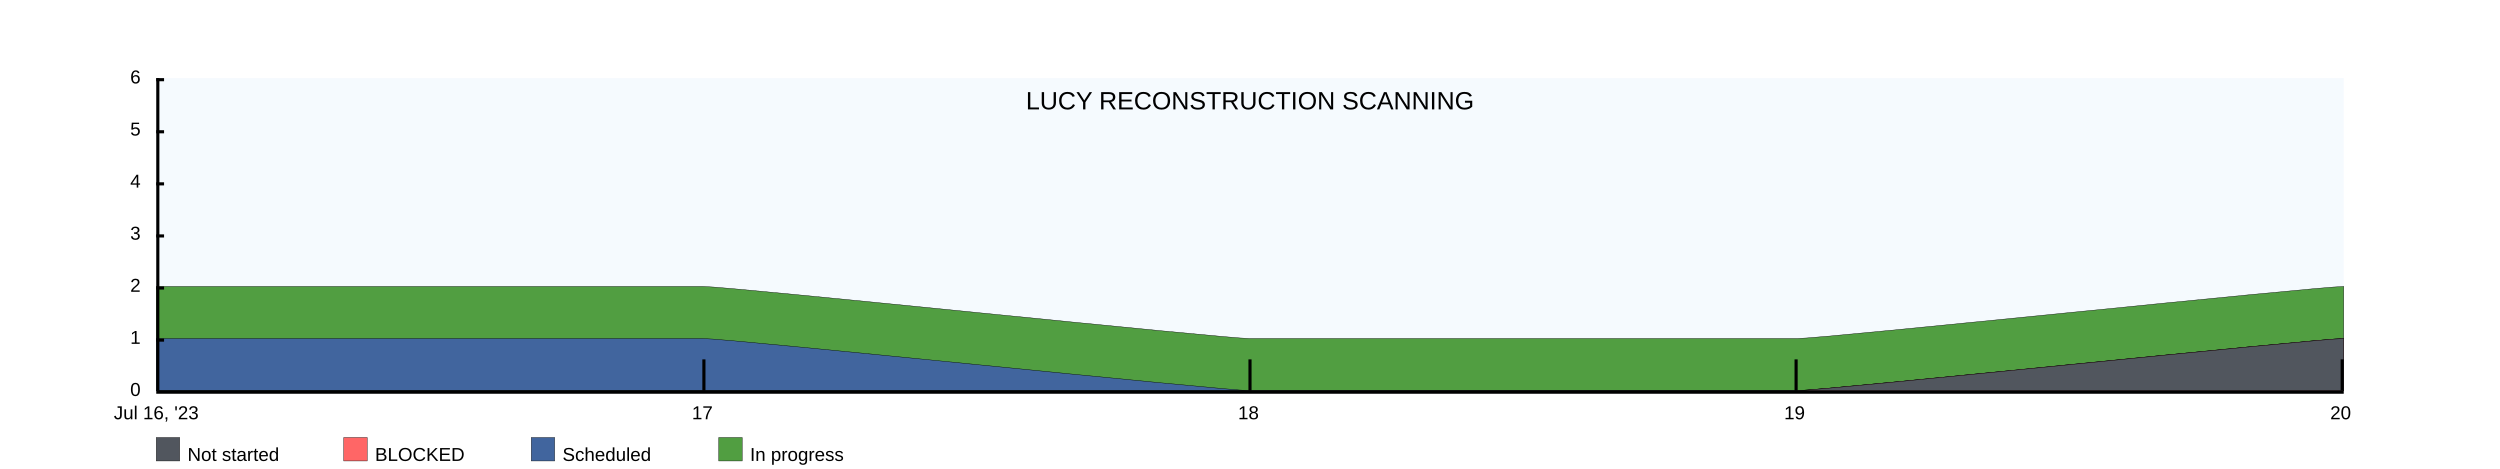
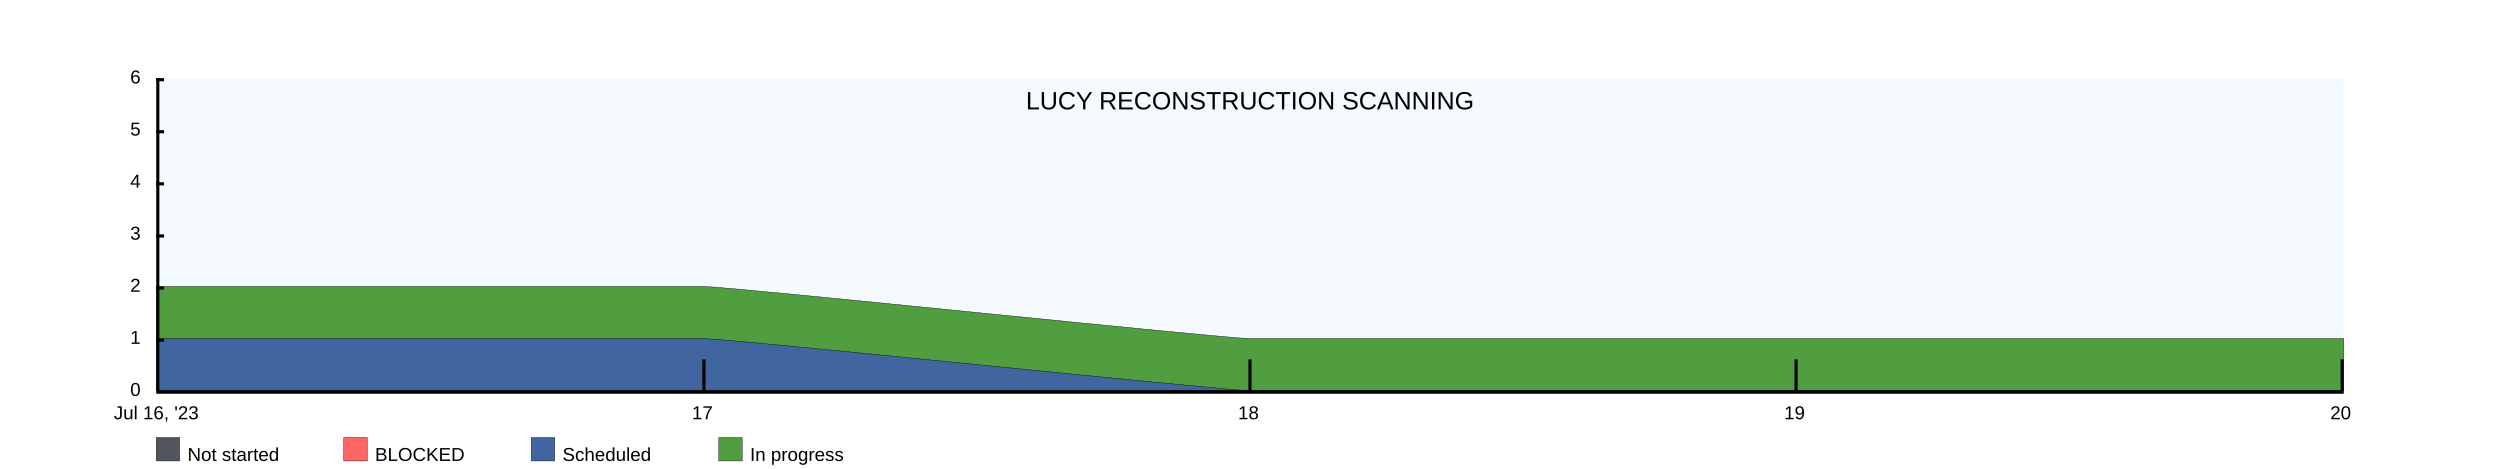
<svg xmlns="http://www.w3.org/2000/svg" width="1600" height="300">
  <rect x="100" y="50" width="1400" height="200" fill="rgba(221, 239, 250, .3)" />
  <clipPath id="theGraph">
    <rect x="100" y="50" width="1400" height="200" fill="black" />
  </clipPath>
  <rect x="100" y="280" width="15" height="15" fill="#51565E" stroke="black" stroke-width="0.25" />
  <text x="120" y="295" font-family="Arial" font-size="12" fill="black">Not started</text>
  <rect x="220" y="280" width="15" height="15" fill="#FF6666" stroke="black" stroke-width="0.25" />
  <text x="240" y="295" font-family="Arial" font-size="12" fill="black">BLOCKED</text>
  <rect x="340" y="280" width="15" height="15" fill="#41659E" stroke="black" stroke-width="0.25" />
  <text x="360" y="295" font-family="Arial" font-size="12" fill="black">Scheduled</text>
  <rect x="460" y="280" width="15" height="15" fill="#519E41" stroke="black" stroke-width="0.25" />
  <text x="480" y="295" font-family="Arial" font-size="12" fill="black">In progress</text>
-   <path d="M 100 183.333 M 100 183.333 C 100 183.333 450 183.333 450 183.333 C 466.667 183.333 783.333 216.667 800 216.667 C 800 216.667 1150 216.667 1150 216.667 C 1166.667 216.667 1483.333 183.333 1500 183.333 C 1500 183.333 1500 250 1500 250 C 1500 250 100 250 100 250 Z" fill="#519E41" stroke="black" stroke-width="0.25" />
-   <path d="M 100 216.667 M 100 216.667 C 100 216.667 450 216.667 450 216.667 C 466.667 216.667 783.333 250 800 250 C 800 250 1150 250 1150 250 C 1166.667 250 1483.333 216.667 1500 216.667 C 1500 216.667 1500 250 1500 250 C 1500 250 100 250 100 250 Z" fill="#41659E" stroke="black" stroke-width="0.25" />
-   <path d="M 100 250 M 100 250 C 100 250 450 250 450 250 C 450 250 800 250 800 250 C 800 250 1150 250 1150 250 C 1166.667 250 1483.333 216.667 1500 216.667 C 1500 216.667 1500 250 1500 250 C 1500 250 100 250 100 250 Z" fill="#FF6666" stroke="black" stroke-width="0.25" />
-   <path d="M 100 250 M 100 250 C 100 250 450 250 450 250 C 450 250 800 250 800 250 C 800 250 1150 250 1150 250 C 1166.667 250 1483.333 216.667 1500 216.667 C 1500 216.667 1500 250 1500 250 C 1500 250 100 250 100 250 Z" fill="#51565E" stroke="black" stroke-width="0.25" />
+   <path d="M 100 183.333 M 100 183.333 C 100 183.333 450 183.333 450 183.333 C 466.667 183.333 783.333 216.667 800 216.667 C 800 216.667 1150 216.667 1150 216.667 C 1150 216.667 1500 216.667 1500 216.667 C 1500 216.667 1500 250 1500 250 C 1500 250 100 250 100 250 Z" fill="#519E41" stroke="black" stroke-width="0.25" />
+   <path d="M 100 216.667 M 100 216.667 C 100 216.667 450 216.667 450 216.667 C 466.667 216.667 783.333 250 800 250 C 800 250 1150 250 1150 250 C 1150 250 1500 250 1500 250 C 1500 250 1500 250 1500 250 C 1500 250 100 250 100 250 Z" fill="#41659E" stroke="black" stroke-width="0.25" />
+   <path d="M 100 250 M 100 250 C 100 250 450 250 450 250 C 450 250 800 250 800 250 C 800 250 1150 250 1150 250 C 1150 250 1500 250 1500 250 C 1500 250 1500 250 1500 250 C 1500 250 100 250 100 250 Z" fill="#FF6666" stroke="black" stroke-width="0.25" />
+   <path d="M 100 250 M 100 250 C 100 250 450 250 450 250 C 450 250 800 250 800 250 C 800 250 1150 250 1150 250 C 1150 250 1500 250 1500 250 C 1500 250 1500 250 1500 250 C 1500 250 100 250 100 250 Z" fill="#51565E" stroke="black" stroke-width="0.25" />
  <text x="800" y="70" font-family="Arial" font-size="16" fill="black" text-anchor="middle" alignment-baseline="middle">LUCY RECONSTRUCTION SCANNING</text>
  <rect x="100" y="250" width="1400" height="2" fill="black" />
  <rect x="100" y="50" width="5" height="2" fill="black" />
  <rect x="100" y="83.333" width="5" height="2" fill="black" />
  <rect x="100" y="116.667" width="5" height="2" fill="black" />
  <rect x="100" y="150" width="5" height="2" fill="black" />
  <rect x="100" y="183.333" width="5" height="2" fill="black" />
  <rect x="100" y="216.667" width="5" height="2" fill="black" />
  <text x="90" y="50" font-family="Arial" font-size="12" fill="black" text-anchor="end" dominant-baseline="middle">6</text>
  <text x="90" y="83.333" font-family="Arial" font-size="12" fill="black" text-anchor="end" dominant-baseline="middle">5</text>
  <text x="90" y="116.667" font-family="Arial" font-size="12" fill="black" text-anchor="end" dominant-baseline="middle">4</text>
  <text x="90" y="150" font-family="Arial" font-size="12" fill="black" text-anchor="end" dominant-baseline="middle">3</text>
  <text x="90" y="183.333" font-family="Arial" font-size="12" fill="black" text-anchor="end" dominant-baseline="middle">2</text>
  <text x="90" y="216.667" font-family="Arial" font-size="12" fill="black" text-anchor="end" dominant-baseline="middle">1</text>
  <text x="90" y="250" font-family="Arial" font-size="12" fill="black" text-anchor="end" dominant-baseline="middle">0</text>
  <text x="100" y="260" font-family="Arial" fill="black" text-anchor="middle" dominant-baseline="hanging">Jul 16, '23</text>
  <text x="449.5" y="260" font-family="Arial" fill="black" text-anchor="middle" dominant-baseline="hanging">17</text>
  <text x="799" y="260" font-family="Arial" fill="black" text-anchor="middle" dominant-baseline="hanging">18</text>
  <text x="1148.5" y="260" font-family="Arial" fill="black" text-anchor="middle" dominant-baseline="hanging">19</text>
  <text x="1498" y="260" font-family="Arial" fill="black" text-anchor="middle" dominant-baseline="hanging">20</text>
  <rect x="100" y="50" width="2" height="200" fill="black" />
  <rect x="449.5" y="230" width="2" height="20" fill="black" />
  <rect x="799" y="230" width="2" height="20" fill="black" />
  <rect x="1148.5" y="230" width="2" height="20" fill="black" />
  <rect x="1498" y="230" width="2" height="20" fill="black" />
</svg>
